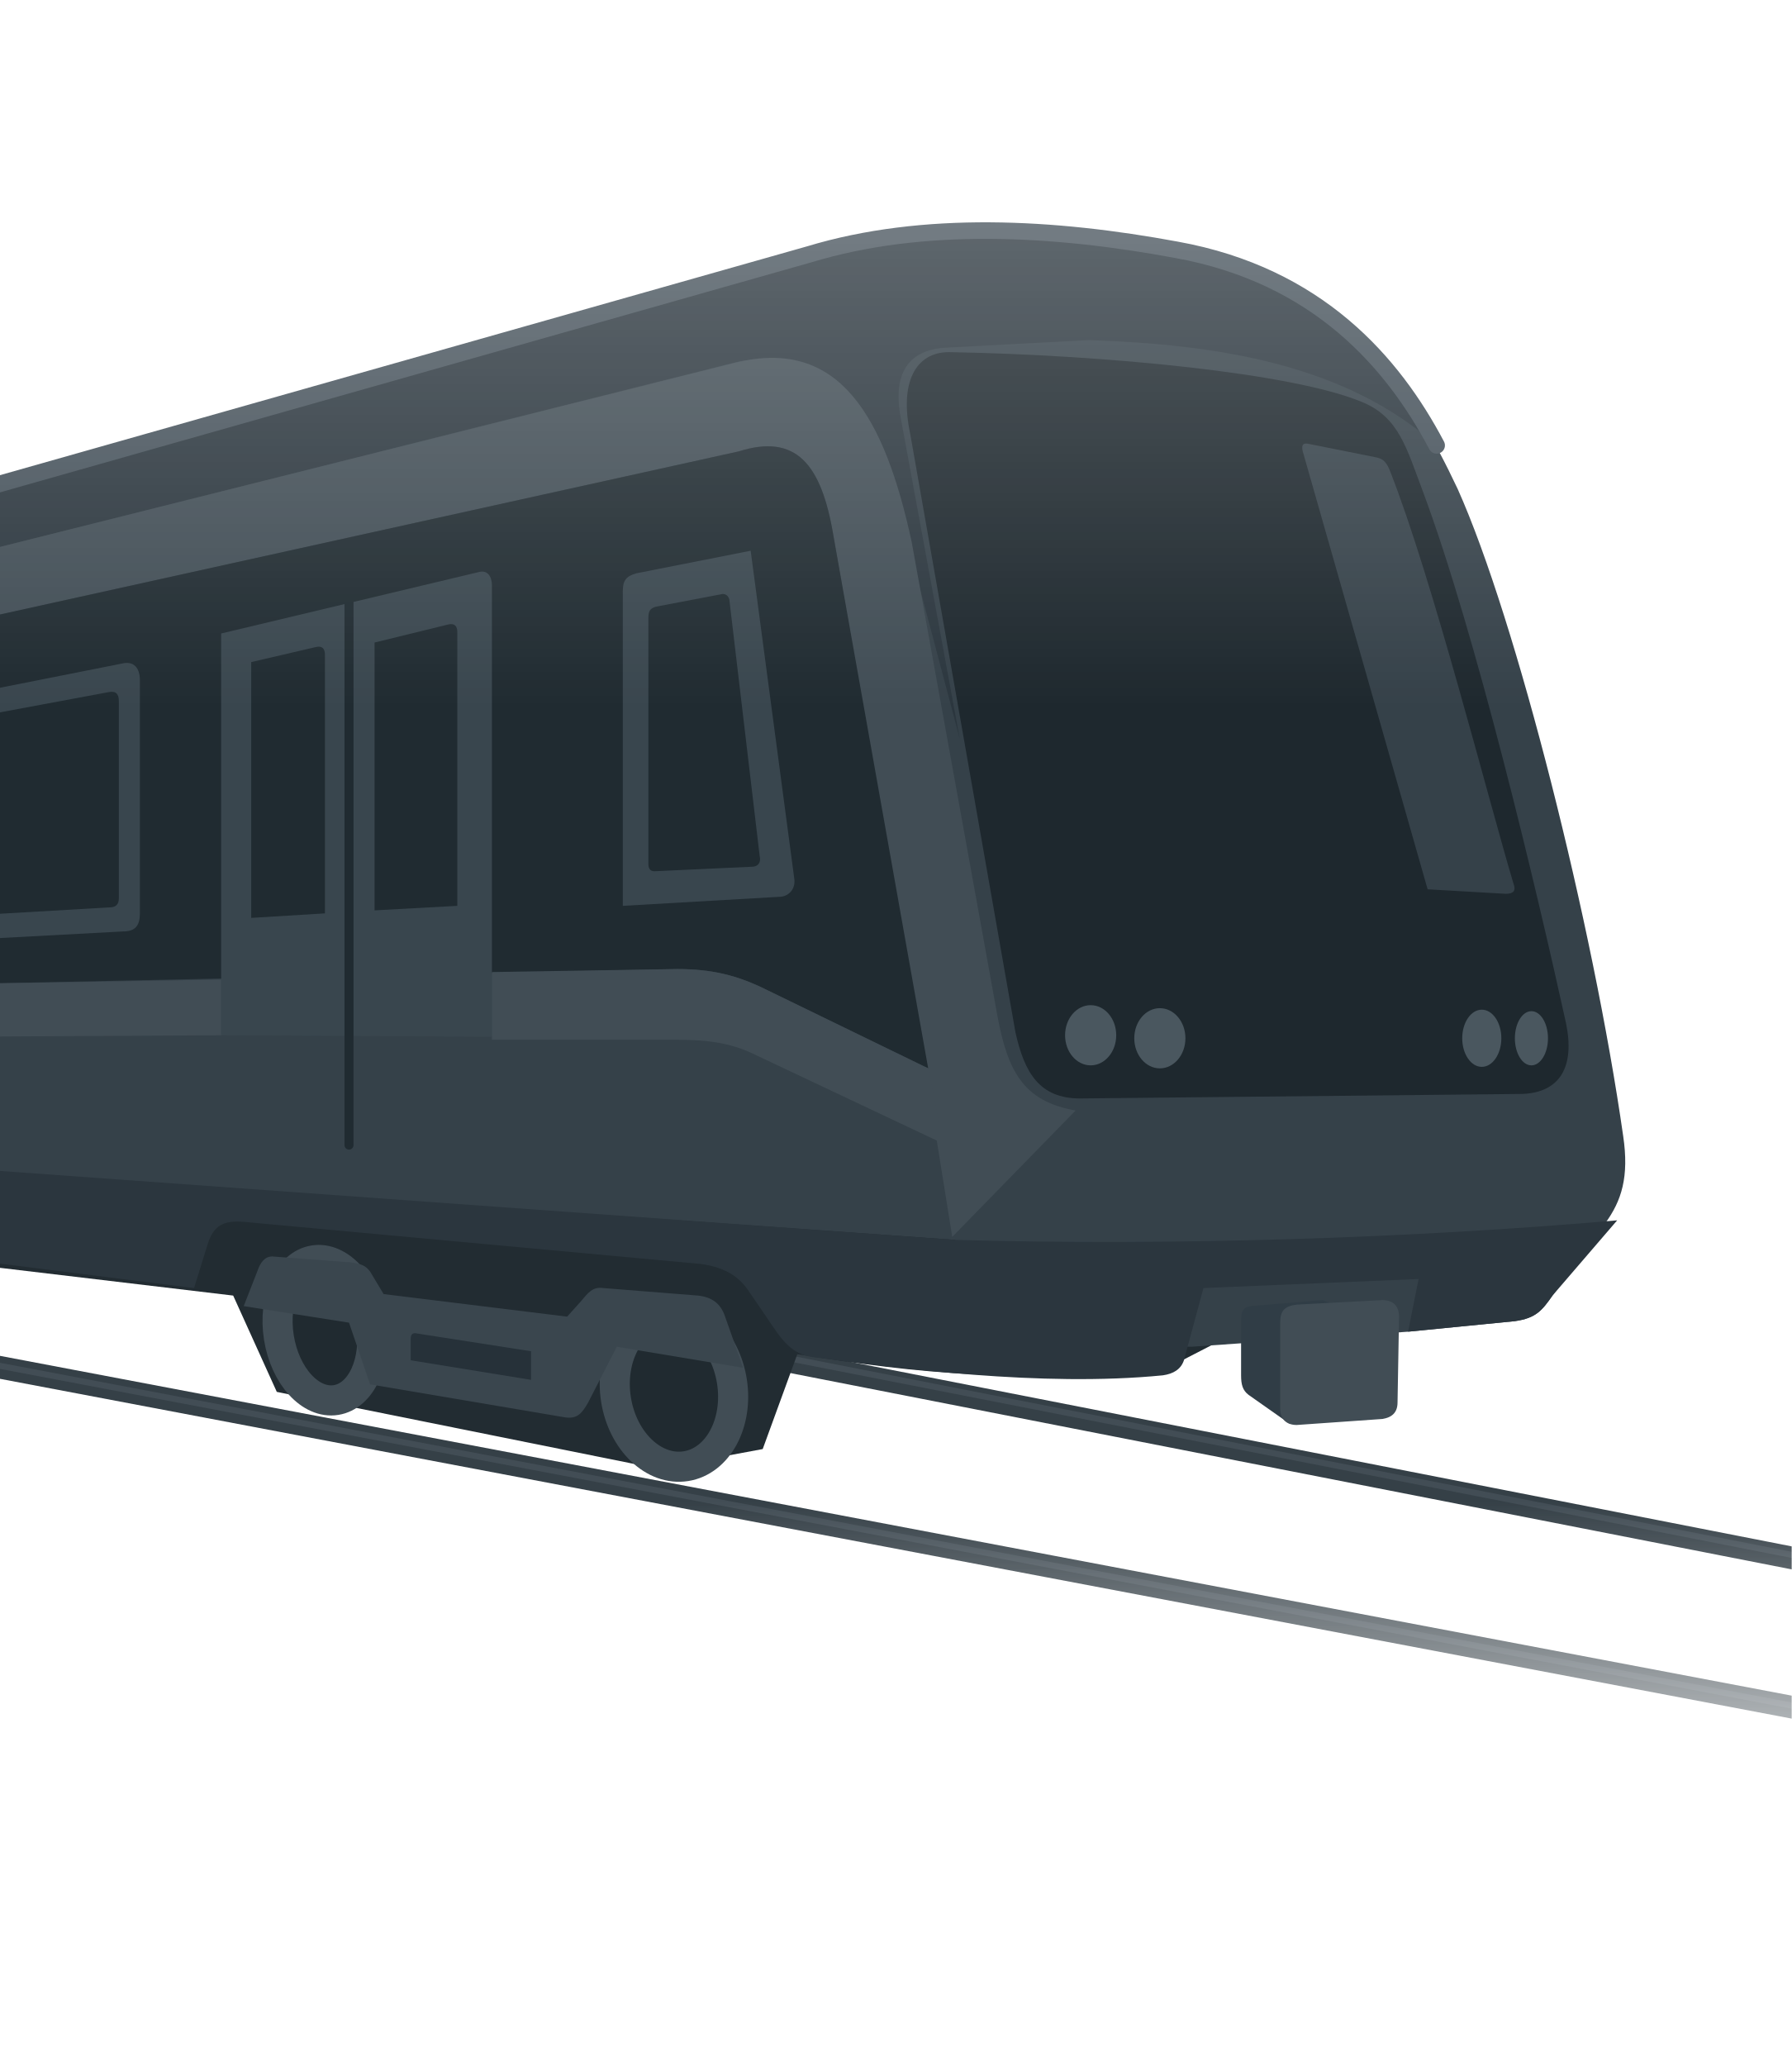
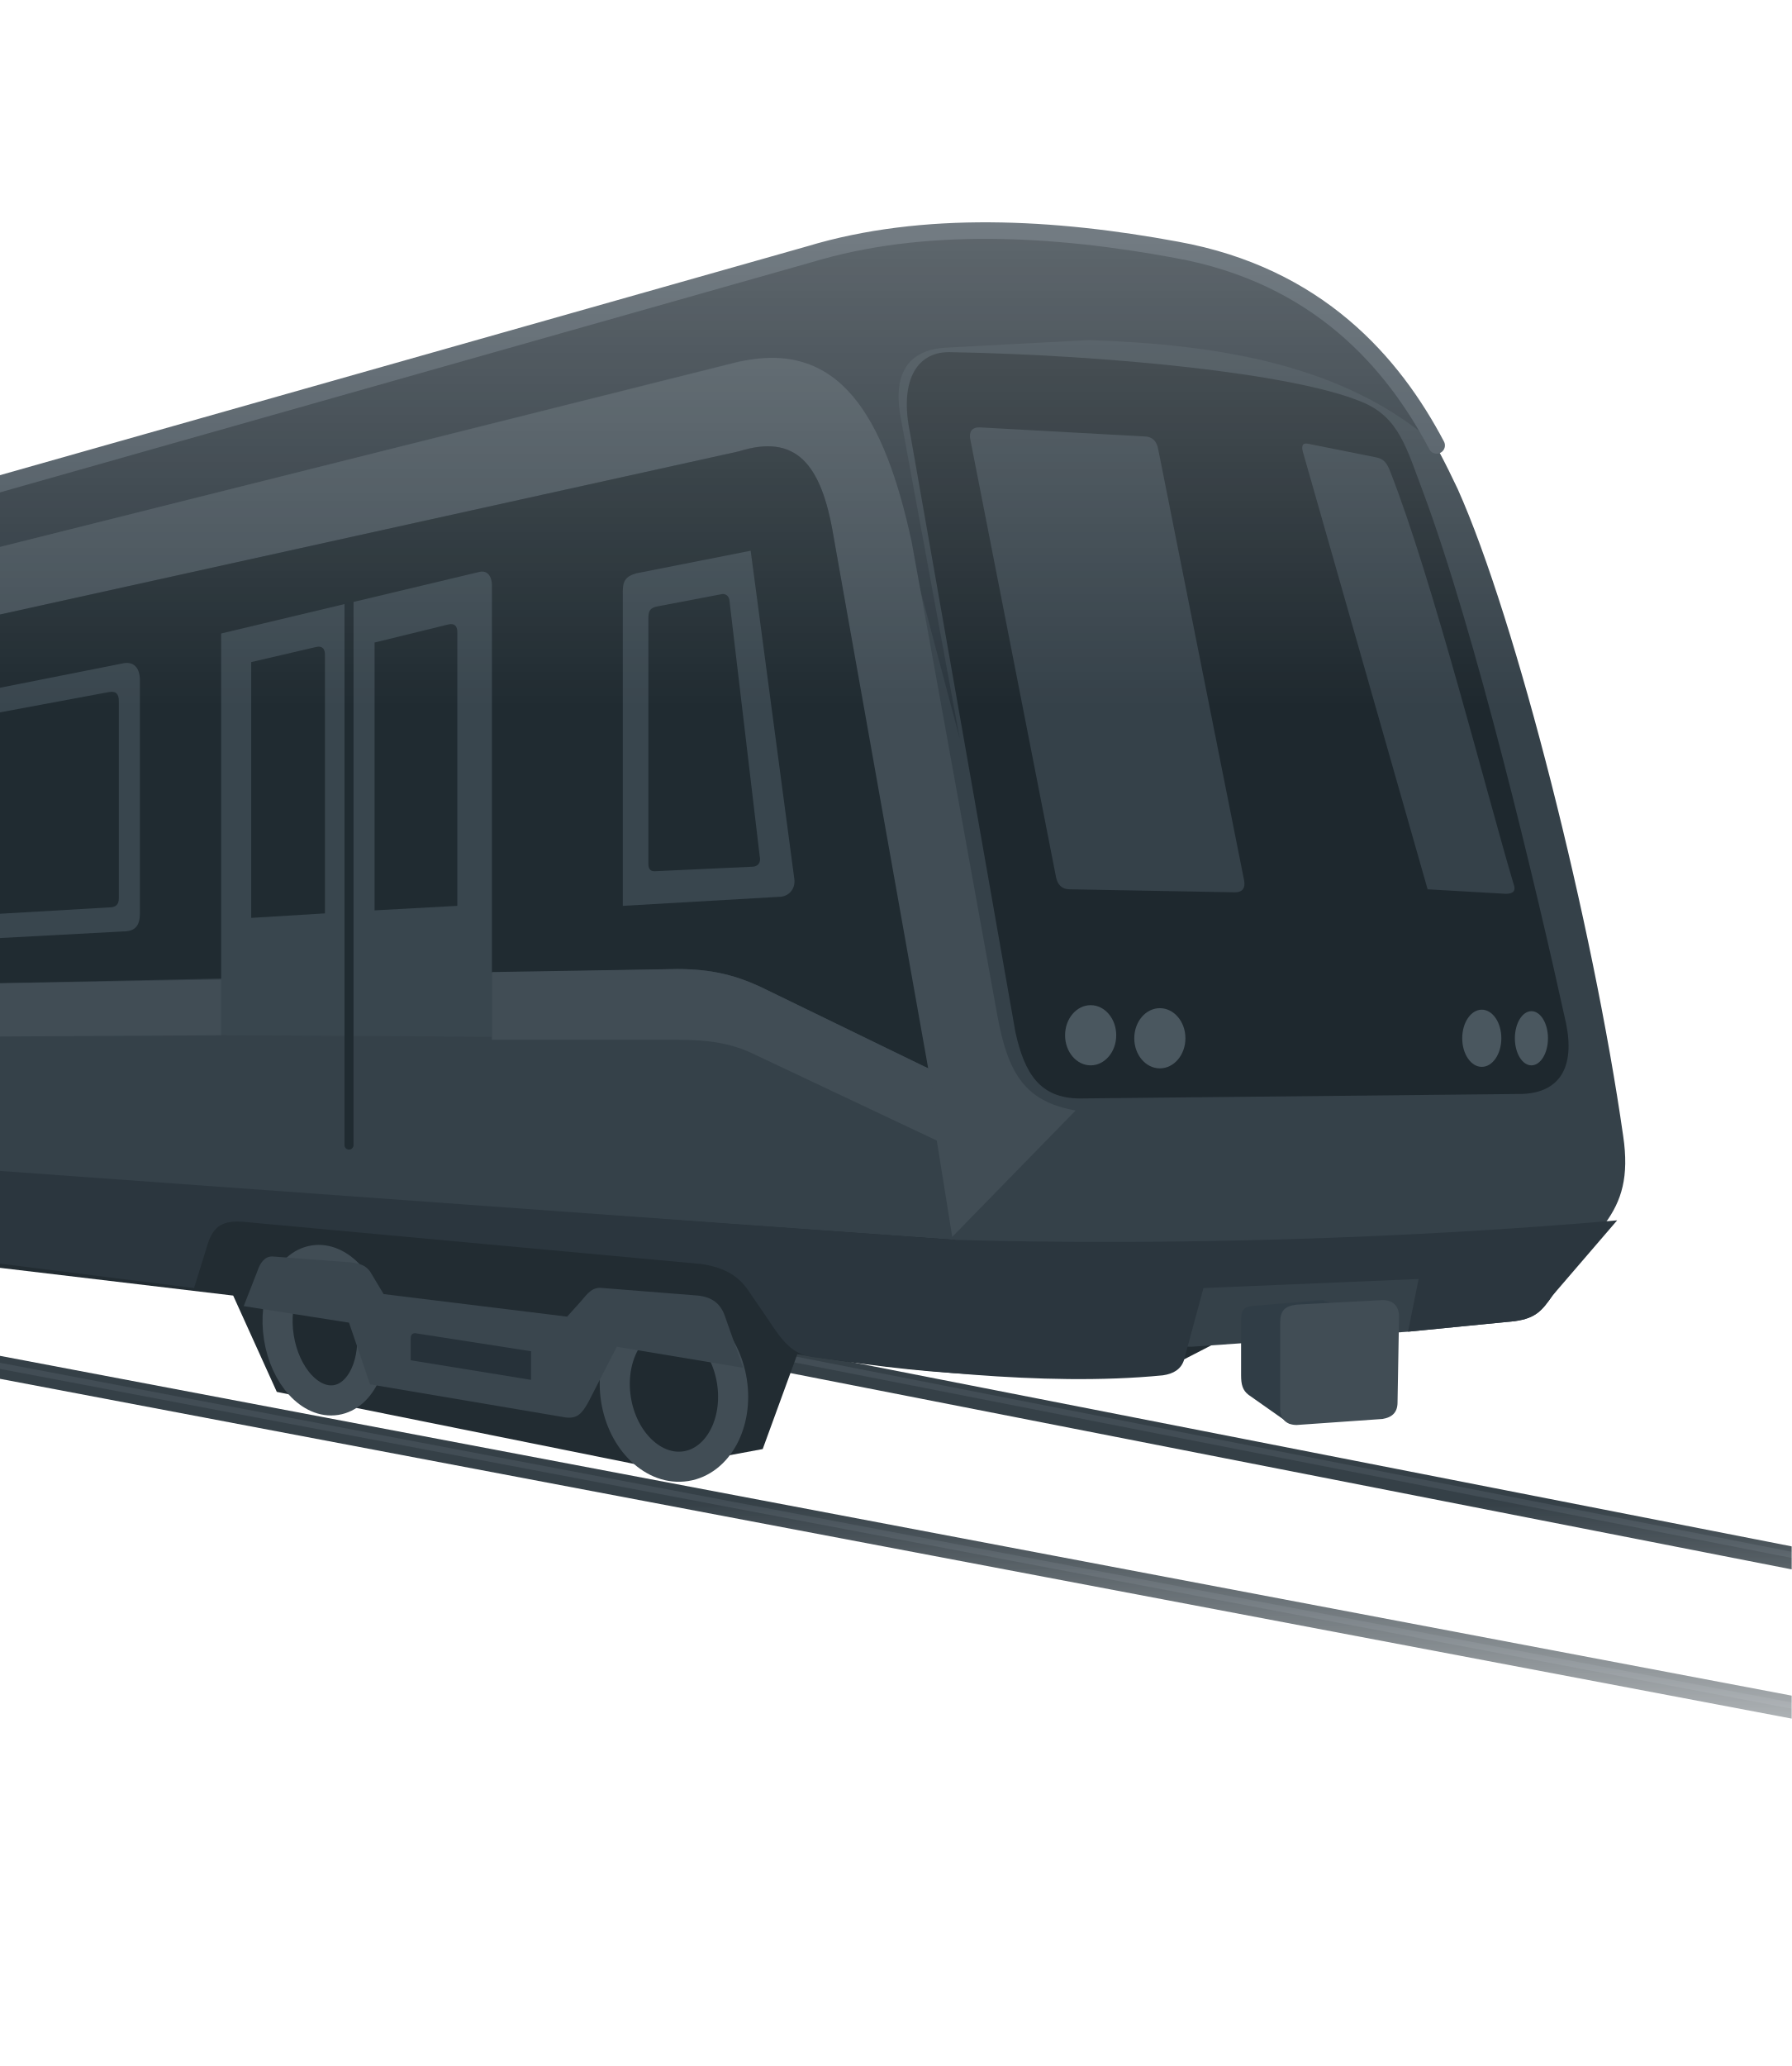
<svg xmlns="http://www.w3.org/2000/svg" viewBox="0 60 1191 1373" fill="none">
  <defs>
    <linearGradient id="fade" x1="0" y1="200" x2="0" y2="1300" gradientUnits="userSpaceOnUse">
      <stop stop-color="white" stop-opacity=".75" />
      <stop offset=".3" stop-color="white" />
      <stop offset=".78" stop-color="white" />
      <stop offset="1" stop-color="white" stop-opacity="0" />
    </linearGradient>
    <mask id="scene">
      <path d="M0 60h1191v1373H0z" fill="url(#fade)" />
    </mask>
  </defs>
  <g mask="url(#scene)" stroke-linejoin="round" stroke-linecap="round">
    <path d="m-30 963 1250 237m-1250-344 1250 245" stroke="#354047" stroke-width="15" />
    <path d="m-30 962 1250 237m-1250-345 1250 245" stroke="#424d55" stroke-width="4" />
    <path d="m-30 816 689 54 249 31-124 64c-98 17-177 7-254-5l-23 63-70 13-253-51-29-64-185-22Z" fill="#222c32" />
    <g fill="#202a30" stroke="#414d55" stroke-width="20">
      <ellipse cx="216" cy="944" rx="31" ry="47" transform="rotate(-9 216 944)" />
      <ellipse cx="448" cy="984" rx="39" ry="51" transform="rotate(-9 448 984)" />
    </g>
    <path d="M181 895c-5 0-8 4-10 10l-9 23 70 11 14 41 130 22c8 1 11-3 15-10l19-37 84 14-12-34c-3-9-9-13-18-14l-63-5c-7-1-10 3-15 9l-9 10-122-15-9-15c-3-4-6-5-12-6Z" fill="#3a464e" />
    <path d="m276 946 77 12v19l-80-13v-14c0-3 1-4 3-4Z" fill="#263139" />
    <path d="M-30 390 538 229c76-23 163-18 244-3 109 19 156 93 187 159 39 87 90 290 110 430 4 27-1 43-12 58l-35 48c-7 10-11 15-25 17l-71 7-144 10-95-2c-34 0-47-28-62-69L-30 837Z" fill="#354149" />
    <path d="M-30 390 538 229c76-23 163-18 244-3 94 17 144 75 173 130-61-54-145-67-231-70l-94 5c-27 1-37 18-31 48l39 212-35-132c-12-51-36-130-111-119L-30 431Z" fill="#2b363e" />
    <path d="M-30 390 538 229c76-23 163-18 244-3 94 17 144 75 173 130" stroke="#46525b" stroke-width="11" />
    <path d="M-30 431 489 301c69-17 99 36 117 119l57 315c7 38 18 57 52 63l-82 84-18-112-61-354c-8-48-25-68-63-56L-30 475Z" fill="#414d55" />
    <path d="m-30 475 521-115c38-12 55 8 63 56l63 354-107-52c-20-10-37-14-60-14l-480 10Z" fill="#202b31" />
    <path d="m-30 523 111-22c8-2 12 3 12 11v155c0 8-3 12-11 12l-112 6Z" fill="#39464e" />
    <path d="m-30 539 102-19c5-1 7 1 7 6v131c0 4-2 6-6 6l-103 6Z" fill="#202b31" />
    <path d="m147 481 172-41c5-1 8 3 8 9v300l-180-1V484Z" fill="#39464e" />
    <path d="m167 500 43-10c4-1 6 1 6 5v172l-49 3Zm82-13 49-12c4-1 6 1 6 5v182l-55 3Z" fill="#202b31" />
    <path d="M232 459v362" stroke="#202b31" stroke-width="6" />
    <path d="m423 441 76-15 29 218c1 7-4 12-10 12l-104 6V453c0-7 2-10 9-12Z" fill="#39464e" />
    <path d="m437 463 42-8c3-1 6 1 6 5l20 169c1 4-1 7-5 7l-65 3c-3 0-4-2-4-5V471c0-5 1-7 6-8Z" fill="#202b31" />
    <path d="m-30 714 177-3v37l-177 1Zm357-8 123-2c23 0 40 4 60 14l107 52 10 50-127-60c-15-7-30-9-50-9H327Z" fill="#414d55" />
    <path d="M631 294c106 2 228 14 274 33 25 10 30 31 41 60 35 94 75 262 95 353 6 29-4 46-29 47l-294 3c-27 0-37-17-43-44l-70-398c-7-33 3-54 26-54Z" fill="#1e282e" />
+     <path d="M651 344 760 350c6 0 9 3 10 9l57 286c1 5-1 8-6 8l-110-2c-5 0-8-3-9-8l-57-291c-1-5 1-8 6-8Z" fill="#354149" />
    <path d="m870 355 45 9c5 1 7 4 9 9 28 71 65 217 82 274 2 5 0 7-5 7l-52-3-83-291c-1-4 0-6 4-5Z" fill="#354149" />
    <g fill="#4a575f">
      <ellipse cx="725" cy="748" rx="17" ry="20" />
      <ellipse cx="771" cy="750" rx="17" ry="20" />
      <ellipse cx="985" cy="750" rx="13" ry="19" />
      <ellipse cx="1018" cy="750" rx="11" ry="18" />
    </g>
    <path d="M-30 836 635 884c145 4 302-1 440-13l-43 50c-7 10-11 15-25 17l-71 7 7-35-143 6-13 48c-2 6-7 9-14 10-81 8-177-5-232-12-15-2-21-11-31-26l-13-19c-7-10-17-15-31-17l-304-28c-13-1-20 2-24 15l-9 29-159-20Z" fill="#2b363e" />
    <path d="m831 928 48-4 34 12-9 60-47 10-27-19c-4-3-5-7-5-13v-36c0-6 1-9 6-10Z" fill="#303d46" />
    <path d="m862 927 57-3c7 0 11 4 11 11l-1 57c0 7-4 10-10 11l-57 4c-7 0-11-4-11-11v-57c0-8 3-11 11-12Z" fill="#414d55" />
  </g>
</svg>
